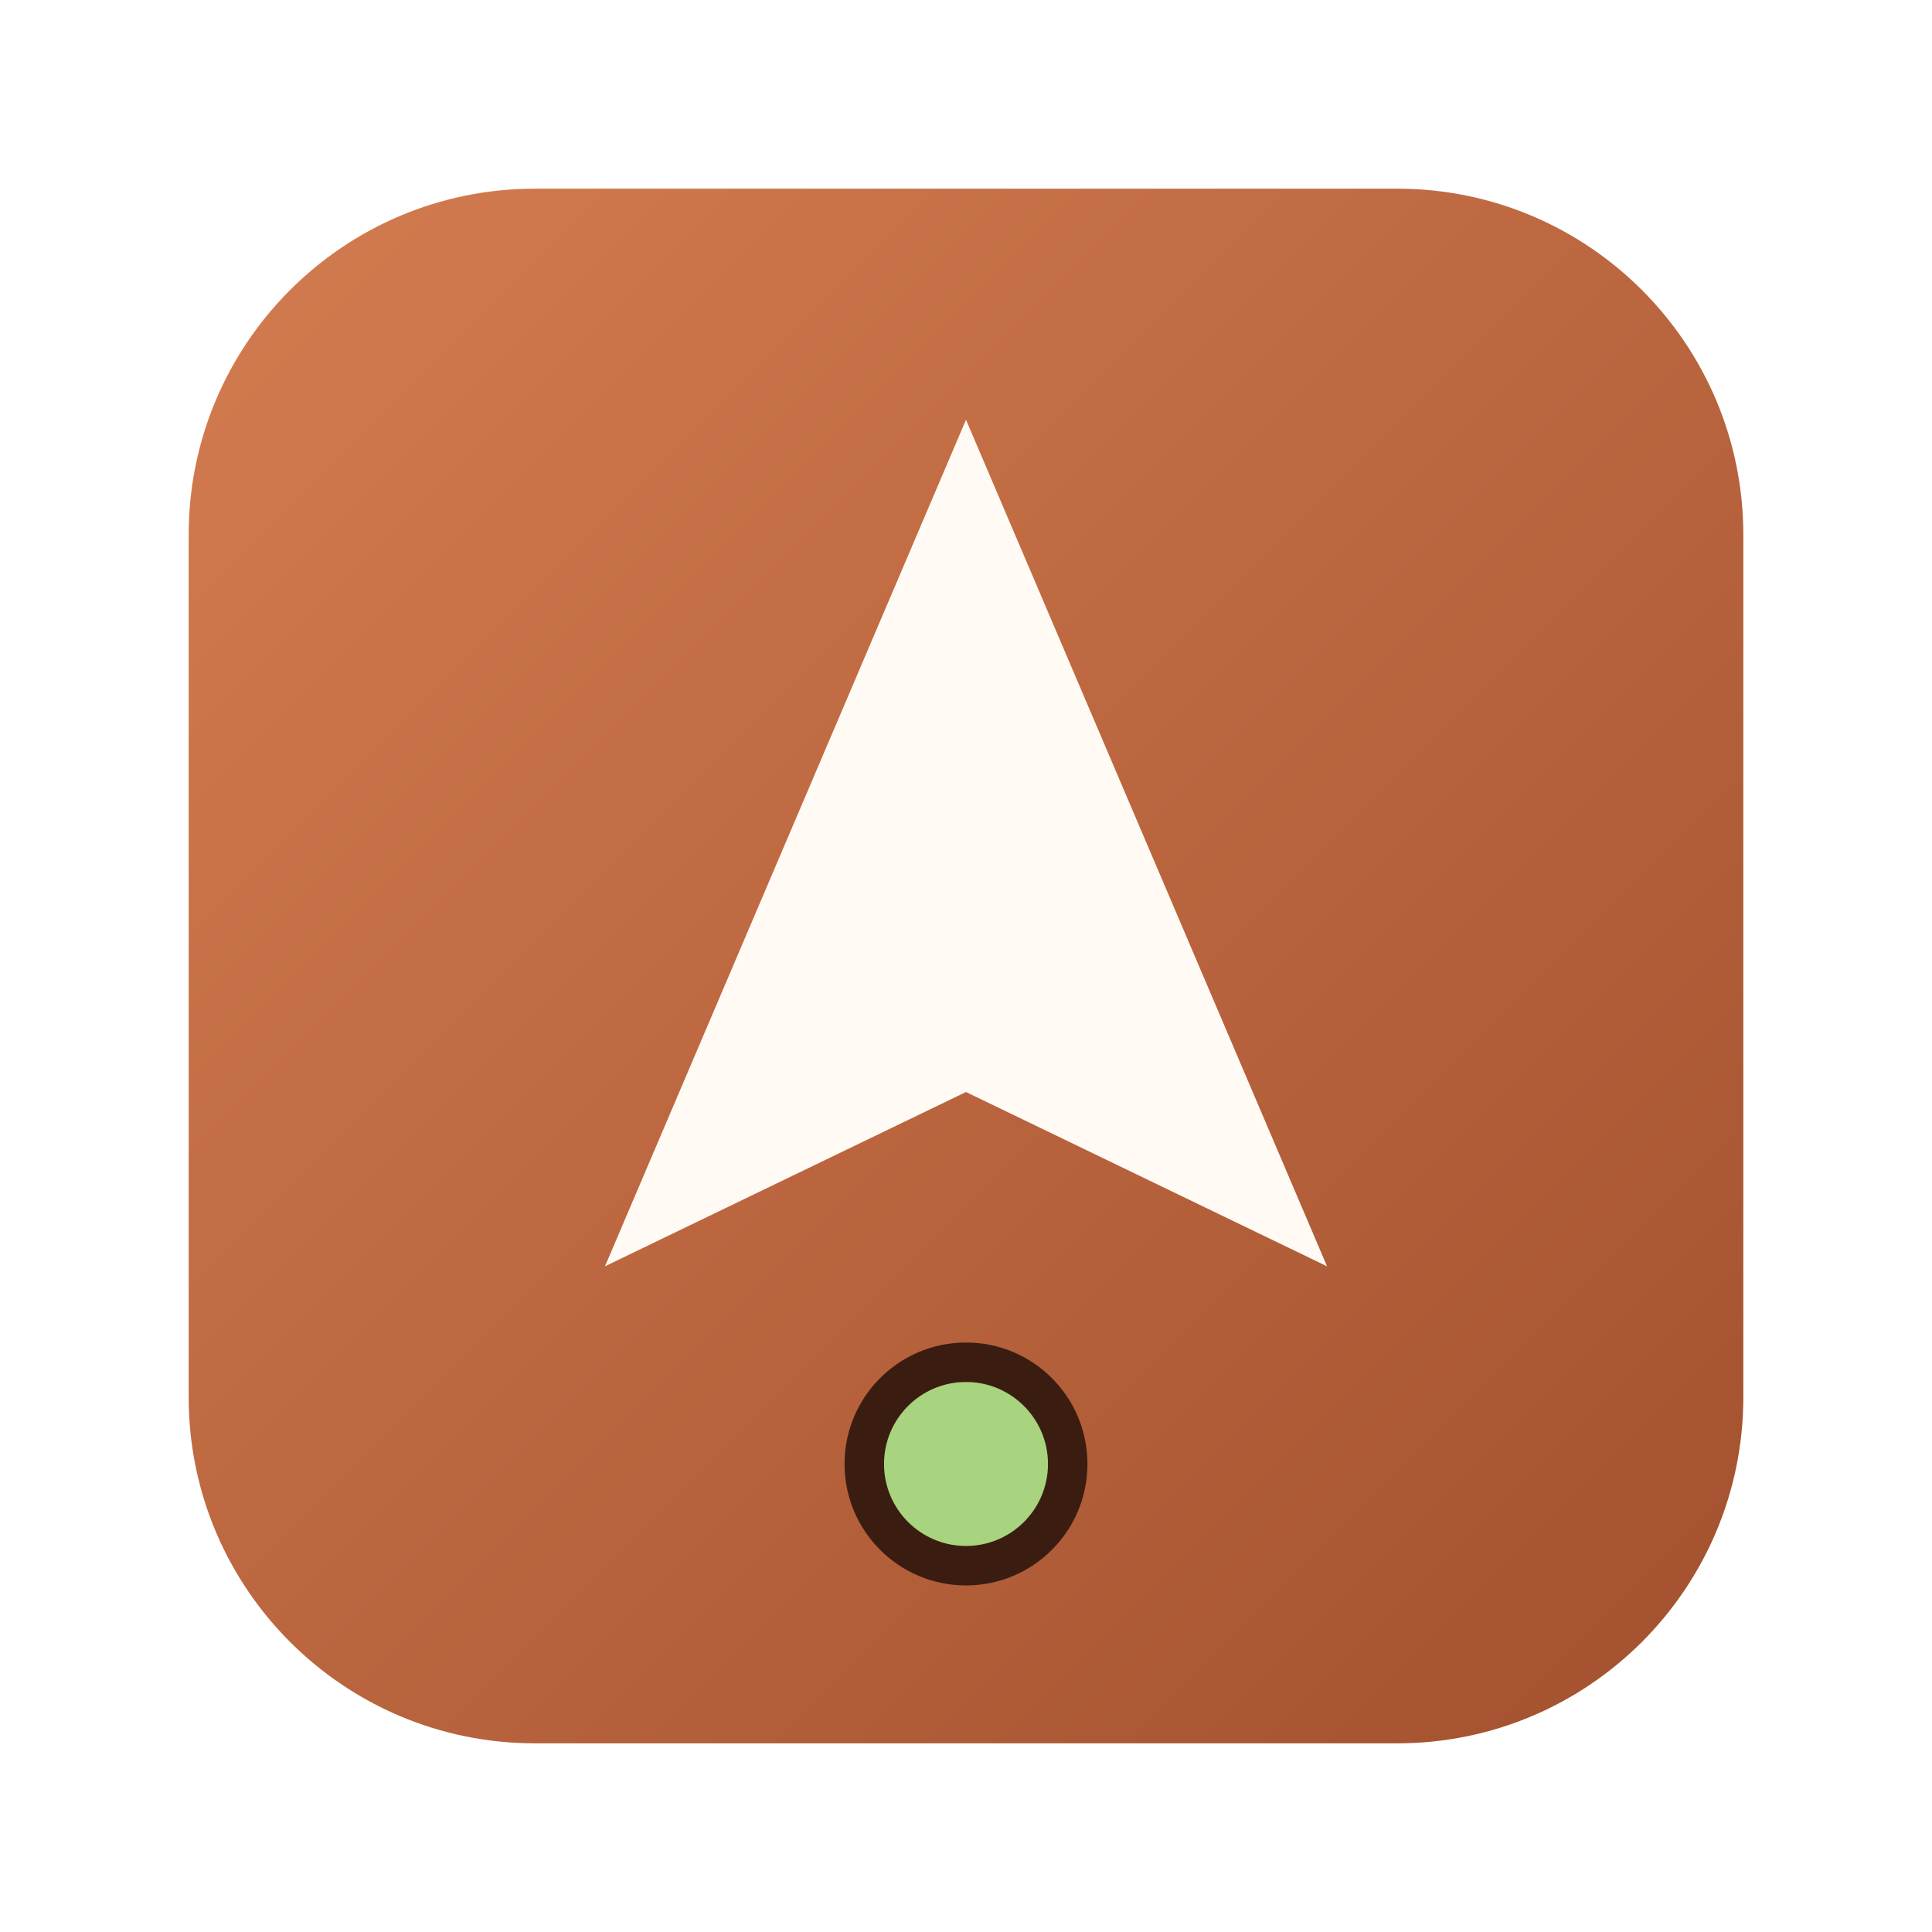
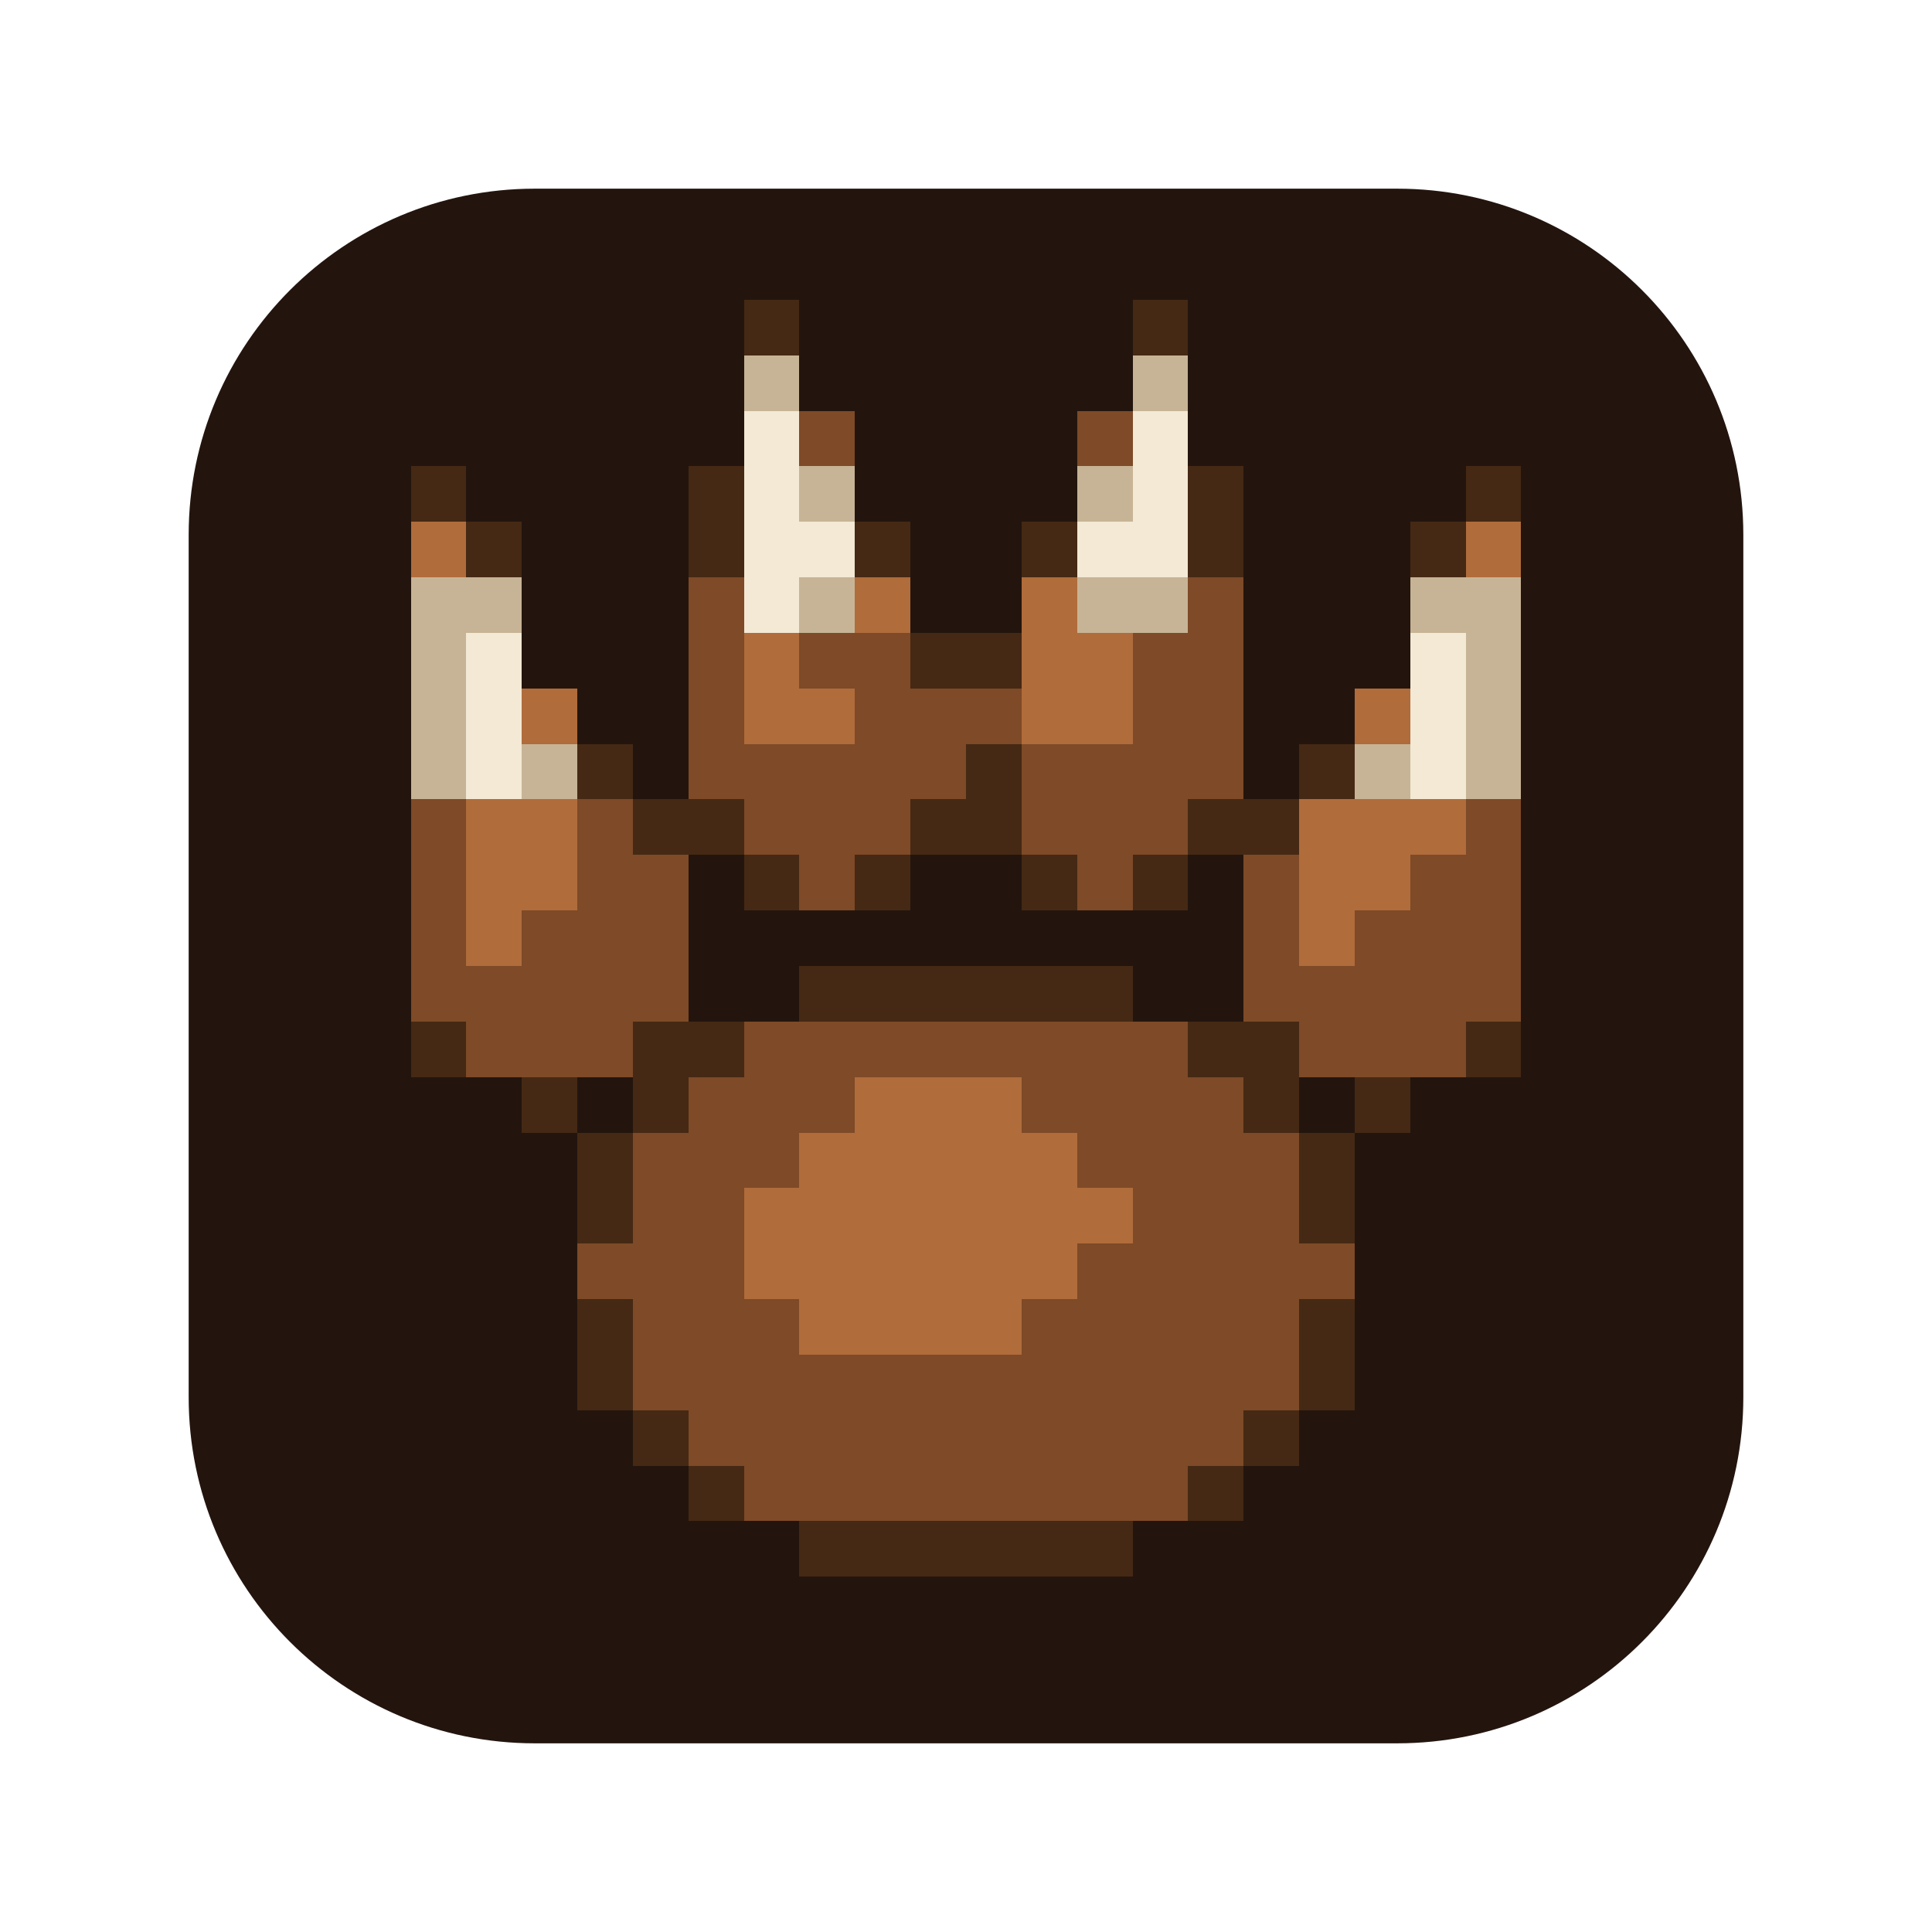
<svg xmlns="http://www.w3.org/2000/svg" viewBox="0 0 1024 1024" width="1024" height="1024">
  <defs>
-     <linearGradient id="bg" x1="0" y1="0" x2="1" y2="1">
-       <stop offset="0" stop-color="#d47c50" />
-       <stop offset="1" stop-color="#a2502e" />
-     </linearGradient>
    <clipPath id="r">
-       <rect width="512" height="512" rx="114" />
+       <rect width="28" height="28" rx="6.234" />
    </clipPath>
  </defs>
-   <g transform="translate(100 100) scale(1.609375)" clip-path="url(#r)">
-     <rect width="512" height="512" fill="url(#bg)" />
-     <path transform="translate(256 236) scale(2.05)" d="M0 -78 L58 58 L0 30 L-58 58 Z" fill="#fffaf4" />
-     <circle cx="256" cy="420" r="40" fill="#3a1d10" />
-     <circle cx="256" cy="420" r="27" fill="#a8d47f" />
+   <g transform="translate(100 100) scale(29.42857)" shape-rendering="crispEdges" clip-path="url(#r)">
+     <rect width="28" height="28" fill="#23150e" />
+     <rect x="10" y="2" width="1" height="1" fill="#452914" />
+     <rect x="17" y="2" width="1" height="1" fill="#452914" />
+     <rect x="10" y="3" width="1" height="1" fill="#c7b496" />
+     <rect x="17" y="3" width="1" height="1" fill="#c7b496" />
+     <rect x="10" y="4" width="1" height="1" fill="#f3e9d4" />
+     <rect x="11" y="4" width="1" height="1" fill="#7e4a27" />
+     <rect x="16" y="4" width="1" height="1" fill="#7e4a27" />
+     <rect x="17" y="4" width="1" height="1" fill="#f3e9d4" />
+     <rect x="4" y="5" width="1" height="1" fill="#452914" />
+     <rect x="9" y="5" width="1" height="1" fill="#452914" />
+     <rect x="10" y="5" width="1" height="1" fill="#f3e9d4" />
+     <rect x="11" y="5" width="1" height="1" fill="#c7b496" />
+     <rect x="16" y="5" width="1" height="1" fill="#c7b496" />
+     <rect x="17" y="5" width="1" height="1" fill="#f3e9d4" />
+     <rect x="18" y="5" width="1" height="1" fill="#452914" />
+     <rect x="23" y="5" width="1" height="1" fill="#452914" />
+     <rect x="4" y="6" width="1" height="1" fill="#b06c3b" />
+     <rect x="5" y="6" width="1" height="1" fill="#452914" />
+     <rect x="9" y="6" width="1" height="1" fill="#452914" />
+     <rect x="10" y="6" width="2" height="1" fill="#f3e9d4" />
+     <rect x="12" y="6" width="1" height="1" fill="#452914" />
+     <rect x="15" y="6" width="1" height="1" fill="#452914" />
+     <rect x="16" y="6" width="2" height="1" fill="#f3e9d4" />
+     <rect x="18" y="6" width="1" height="1" fill="#452914" />
+     <rect x="22" y="6" width="1" height="1" fill="#452914" />
+     <rect x="23" y="6" width="1" height="1" fill="#b06c3b" />
+     <rect x="4" y="7" width="2" height="1" fill="#c7b496" />
+     <rect x="9" y="7" width="1" height="1" fill="#7e4a27" />
+     <rect x="10" y="7" width="1" height="1" fill="#f3e9d4" />
+     <rect x="11" y="7" width="1" height="1" fill="#c7b496" />
+     <rect x="12" y="7" width="1" height="1" fill="#b06c3b" />
+     <rect x="15" y="7" width="1" height="1" fill="#b06c3b" />
+     <rect x="16" y="7" width="2" height="1" fill="#c7b496" />
+     <rect x="18" y="7" width="1" height="1" fill="#7e4a27" />
+     <rect x="22" y="7" width="2" height="1" fill="#c7b496" />
+     <rect x="4" y="8" width="1" height="1" fill="#c7b496" />
+     <rect x="5" y="8" width="1" height="1" fill="#f3e9d4" />
+     <rect x="9" y="8" width="1" height="1" fill="#7e4a27" />
+     <rect x="10" y="8" width="1" height="1" fill="#b06c3b" />
+     <rect x="11" y="8" width="2" height="1" fill="#7e4a27" />
+     <rect x="13" y="8" width="2" height="1" fill="#452914" />
+     <rect x="15" y="8" width="2" height="1" fill="#b06c3b" />
+     <rect x="17" y="8" width="2" height="1" fill="#7e4a27" />
+     <rect x="22" y="8" width="1" height="1" fill="#f3e9d4" />
+     <rect x="23" y="8" width="1" height="1" fill="#c7b496" />
+     <rect x="4" y="9" width="1" height="1" fill="#c7b496" />
+     <rect x="5" y="9" width="1" height="1" fill="#f3e9d4" />
+     <rect x="6" y="9" width="1" height="1" fill="#b06c3b" />
+     <rect x="9" y="9" width="1" height="1" fill="#7e4a27" />
+     <rect x="10" y="9" width="2" height="1" fill="#b06c3b" />
+     <rect x="12" y="9" width="3" height="1" fill="#7e4a27" />
+     <rect x="15" y="9" width="2" height="1" fill="#b06c3b" />
+     <rect x="17" y="9" width="2" height="1" fill="#7e4a27" />
+     <rect x="21" y="9" width="1" height="1" fill="#b06c3b" />
+     <rect x="22" y="9" width="1" height="1" fill="#f3e9d4" />
+     <rect x="23" y="9" width="1" height="1" fill="#c7b496" />
+     <rect x="4" y="10" width="1" height="1" fill="#c7b496" />
+     <rect x="5" y="10" width="1" height="1" fill="#f3e9d4" />
+     <rect x="6" y="10" width="1" height="1" fill="#c7b496" />
+     <rect x="7" y="10" width="1" height="1" fill="#452914" />
+     <rect x="9" y="10" width="5" height="1" fill="#7e4a27" />
+     <rect x="14" y="10" width="1" height="1" fill="#452914" />
+     <rect x="15" y="10" width="4" height="1" fill="#7e4a27" />
+     <rect x="20" y="10" width="1" height="1" fill="#452914" />
+     <rect x="21" y="10" width="1" height="1" fill="#c7b496" />
+     <rect x="22" y="10" width="1" height="1" fill="#f3e9d4" />
+     <rect x="23" y="10" width="1" height="1" fill="#c7b496" />
+     <rect x="4" y="11" width="1" height="1" fill="#7e4a27" />
+     <rect x="5" y="11" width="2" height="1" fill="#b06c3b" />
+     <rect x="7" y="11" width="1" height="1" fill="#7e4a27" />
+     <rect x="8" y="11" width="2" height="1" fill="#452914" />
+     <rect x="10" y="11" width="3" height="1" fill="#7e4a27" />
+     <rect x="13" y="11" width="2" height="1" fill="#452914" />
+     <rect x="15" y="11" width="3" height="1" fill="#7e4a27" />
+     <rect x="18" y="11" width="2" height="1" fill="#452914" />
+     <rect x="20" y="11" width="3" height="1" fill="#b06c3b" />
+     <rect x="23" y="11" width="1" height="1" fill="#7e4a27" />
+     <rect x="4" y="12" width="1" height="1" fill="#7e4a27" />
+     <rect x="5" y="12" width="2" height="1" fill="#b06c3b" />
+     <rect x="7" y="12" width="2" height="1" fill="#7e4a27" />
+     <rect x="10" y="12" width="1" height="1" fill="#452914" />
+     <rect x="11" y="12" width="1" height="1" fill="#7e4a27" />
+     <rect x="12" y="12" width="1" height="1" fill="#452914" />
+     <rect x="15" y="12" width="1" height="1" fill="#452914" />
+     <rect x="16" y="12" width="1" height="1" fill="#7e4a27" />
+     <rect x="17" y="12" width="1" height="1" fill="#452914" />
+     <rect x="19" y="12" width="1" height="1" fill="#7e4a27" />
+     <rect x="20" y="12" width="2" height="1" fill="#b06c3b" />
+     <rect x="22" y="12" width="2" height="1" fill="#7e4a27" />
+     <rect x="4" y="13" width="1" height="1" fill="#7e4a27" />
+     <rect x="5" y="13" width="1" height="1" fill="#b06c3b" />
+     <rect x="6" y="13" width="3" height="1" fill="#7e4a27" />
+     <rect x="19" y="13" width="1" height="1" fill="#7e4a27" />
+     <rect x="20" y="13" width="1" height="1" fill="#b06c3b" />
+     <rect x="21" y="13" width="3" height="1" fill="#7e4a27" />
+     <rect x="4" y="14" width="5" height="1" fill="#7e4a27" />
+     <rect x="11" y="14" width="6" height="1" fill="#452914" />
+     <rect x="19" y="14" width="5" height="1" fill="#7e4a27" />
+     <rect x="4" y="15" width="1" height="1" fill="#452914" />
+     <rect x="5" y="15" width="3" height="1" fill="#7e4a27" />
+     <rect x="8" y="15" width="2" height="1" fill="#452914" />
+     <rect x="10" y="15" width="8" height="1" fill="#7e4a27" />
+     <rect x="18" y="15" width="2" height="1" fill="#452914" />
+     <rect x="20" y="15" width="3" height="1" fill="#7e4a27" />
+     <rect x="23" y="15" width="1" height="1" fill="#452914" />
+     <rect x="6" y="16" width="1" height="1" fill="#452914" />
+     <rect x="8" y="16" width="1" height="1" fill="#452914" />
+     <rect x="9" y="16" width="3" height="1" fill="#7e4a27" />
+     <rect x="12" y="16" width="3" height="1" fill="#b06c3b" />
+     <rect x="15" y="16" width="4" height="1" fill="#7e4a27" />
+     <rect x="19" y="16" width="1" height="1" fill="#452914" />
+     <rect x="21" y="16" width="1" height="1" fill="#452914" />
+     <rect x="7" y="17" width="1" height="1" fill="#452914" />
+     <rect x="8" y="17" width="3" height="1" fill="#7e4a27" />
+     <rect x="11" y="17" width="5" height="1" fill="#b06c3b" />
+     <rect x="16" y="17" width="4" height="1" fill="#7e4a27" />
+     <rect x="20" y="17" width="1" height="1" fill="#452914" />
+     <rect x="7" y="18" width="1" height="1" fill="#452914" />
+     <rect x="8" y="18" width="2" height="1" fill="#7e4a27" />
+     <rect x="10" y="18" width="7" height="1" fill="#b06c3b" />
+     <rect x="17" y="18" width="3" height="1" fill="#7e4a27" />
+     <rect x="20" y="18" width="1" height="1" fill="#452914" />
+     <rect x="7" y="19" width="3" height="1" fill="#7e4a27" />
+     <rect x="10" y="19" width="6" height="1" fill="#b06c3b" />
+     <rect x="16" y="19" width="5" height="1" fill="#7e4a27" />
+     <rect x="7" y="20" width="1" height="1" fill="#452914" />
+     <rect x="8" y="20" width="3" height="1" fill="#7e4a27" />
+     <rect x="11" y="20" width="4" height="1" fill="#b06c3b" />
+     <rect x="15" y="20" width="5" height="1" fill="#7e4a27" />
+     <rect x="20" y="20" width="1" height="1" fill="#452914" />
+     <rect x="7" y="21" width="1" height="1" fill="#452914" />
+     <rect x="8" y="21" width="12" height="1" fill="#7e4a27" />
+     <rect x="20" y="21" width="1" height="1" fill="#452914" />
+     <rect x="8" y="22" width="1" height="1" fill="#452914" />
+     <rect x="9" y="22" width="10" height="1" fill="#7e4a27" />
+     <rect x="19" y="22" width="1" height="1" fill="#452914" />
+     <rect x="9" y="23" width="1" height="1" fill="#452914" />
+     <rect x="10" y="23" width="8" height="1" fill="#7e4a27" />
+     <rect x="18" y="23" width="1" height="1" fill="#452914" />
+     <rect x="11" y="24" width="6" height="1" fill="#452914" />
  </g>
</svg>
